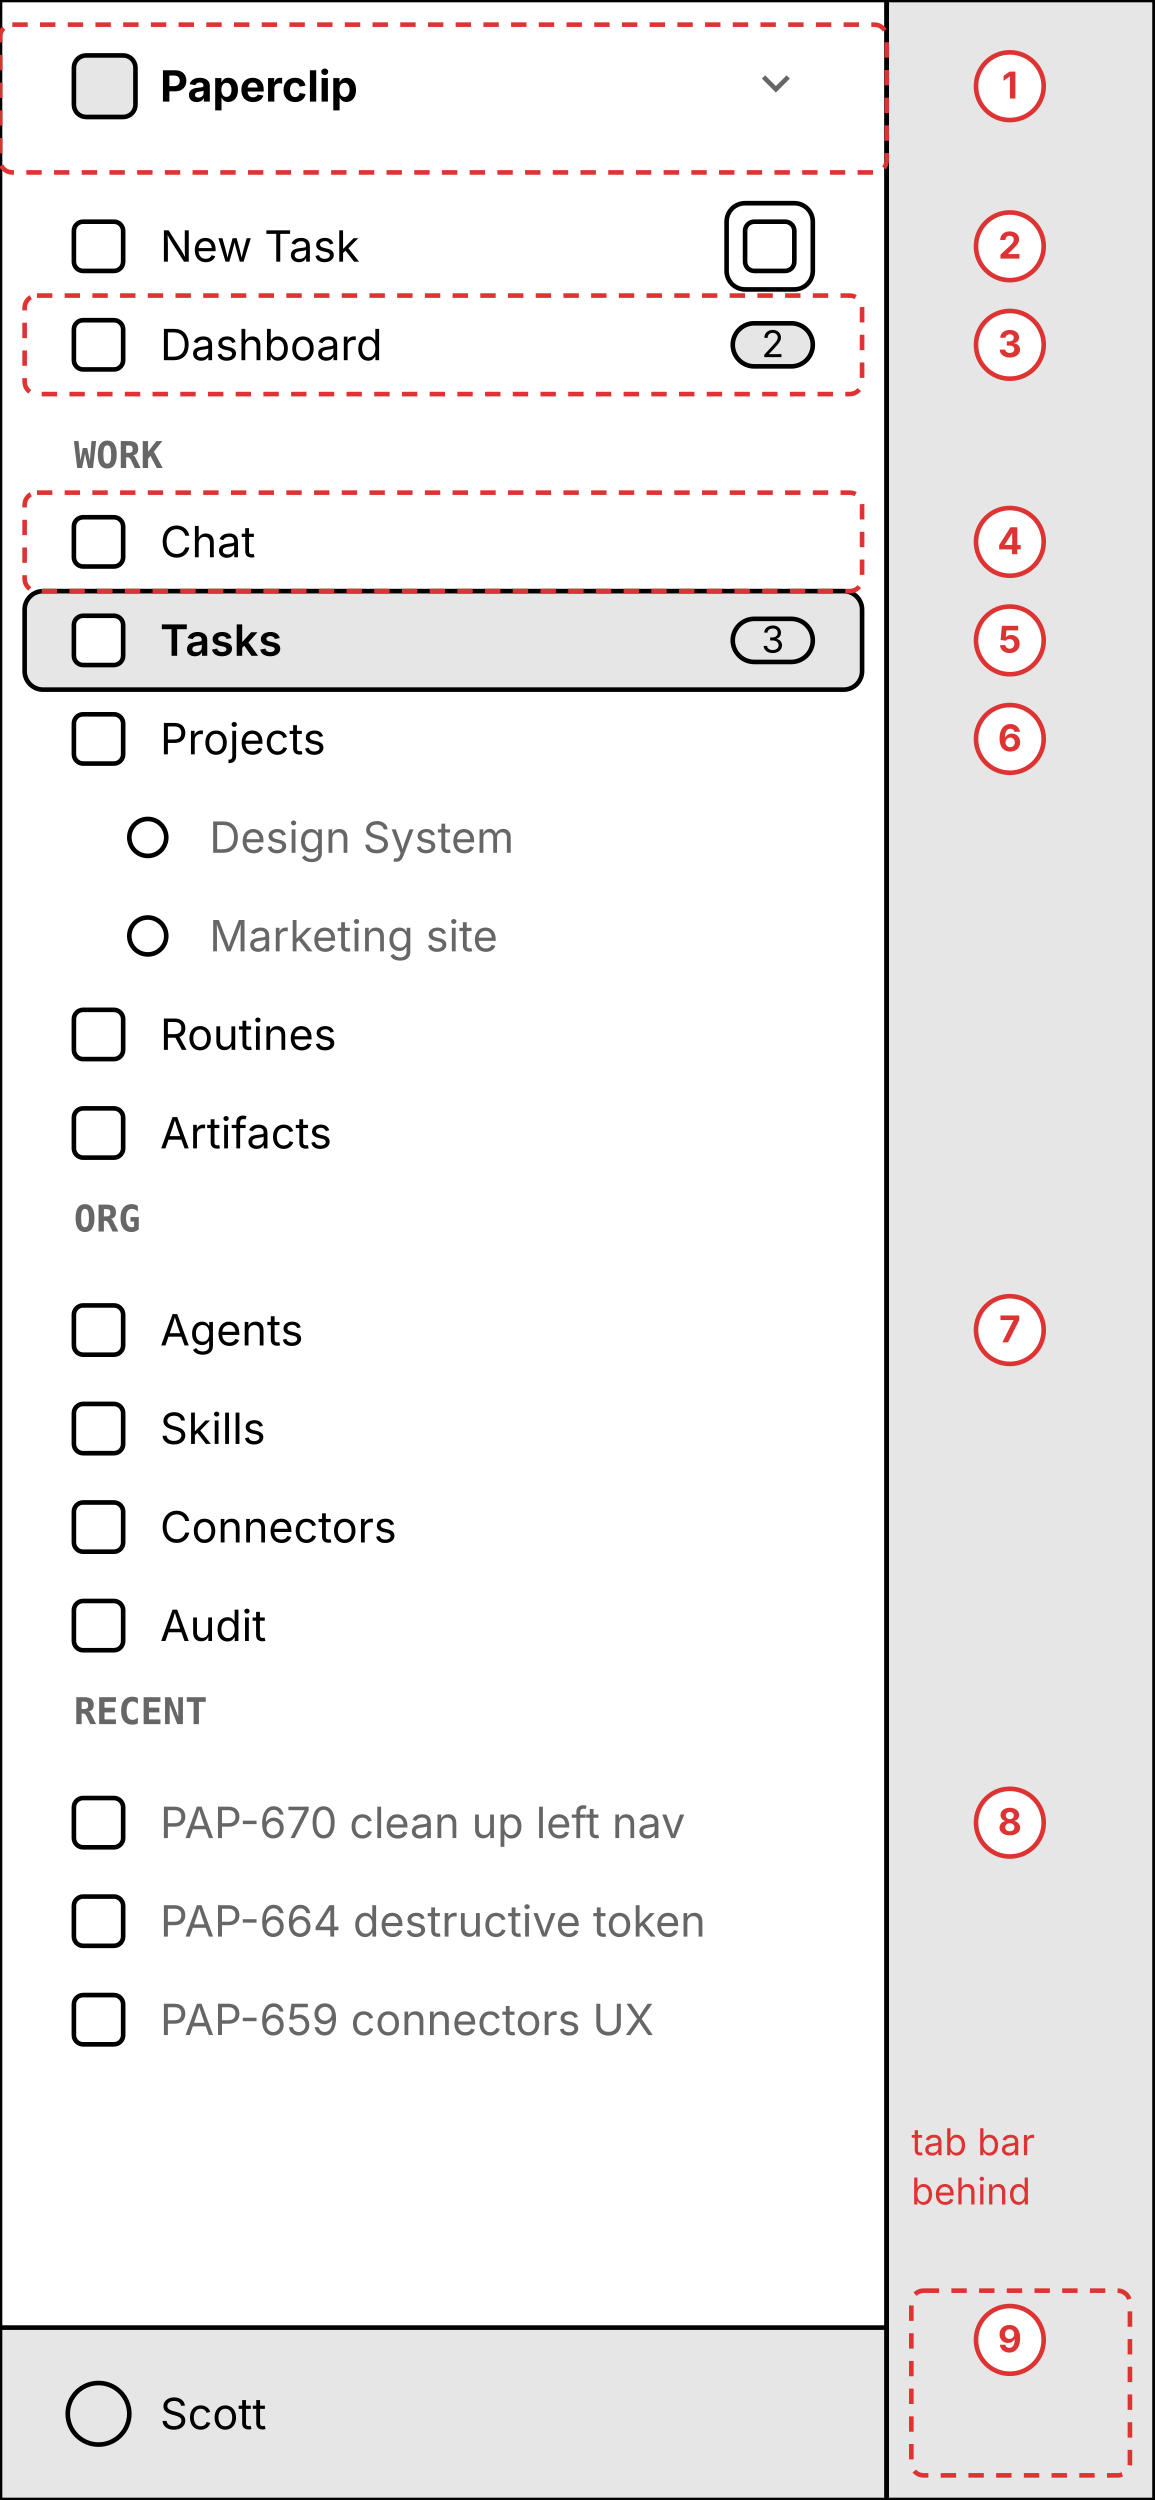
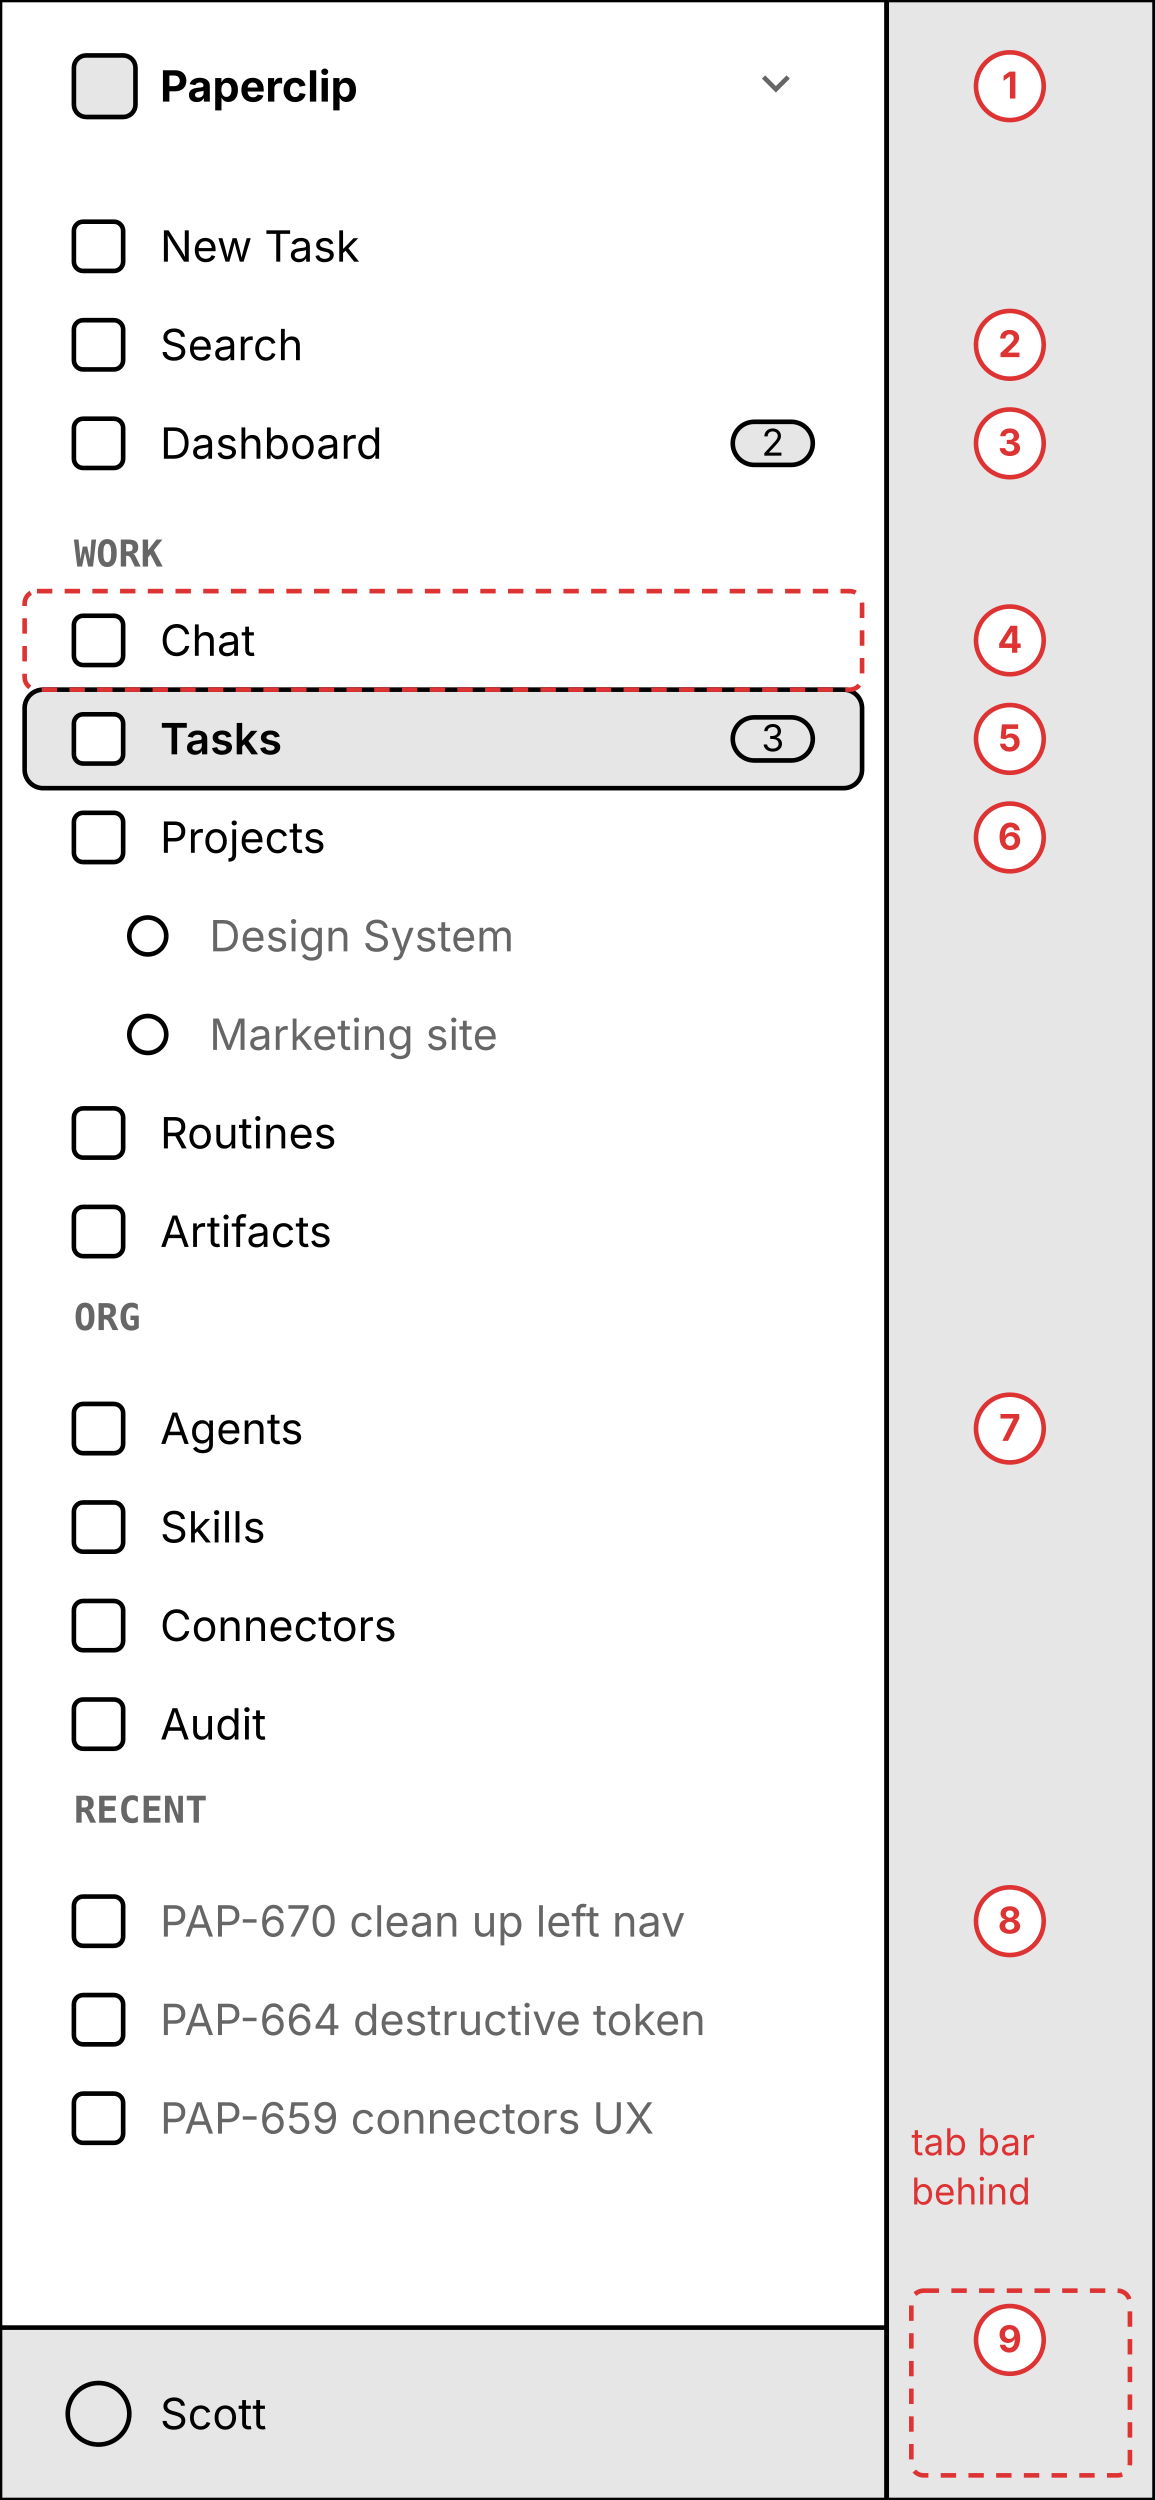
<svg xmlns="http://www.w3.org/2000/svg" width="375" height="812" viewBox="0 0 375 812" font-family="-apple-system, system-ui, sans-serif" fill="#fff" stroke="#000" stroke-width="1.5">
  <rect x="0" y="0" width="375" height="812" />
  <rect x="0" y="0" width="375" height="812" rx="0" fill="#e6e6e6" stroke="#000" stroke-width="1.5" />
  <rect x="0" y="0" width="288" height="812" rx="0" fill="#fff" stroke="#000" stroke-width="1.5" />
  <rect x="24" y="18" width="20" height="20" rx="4" fill="#e6e6e6" stroke="#000" stroke-width="1.5" />
  <text x="52" y="33" font-size="14" text-anchor="start" stroke="none" fill="#000" font-weight="bold">Paperclip</text>
  <path d="M248,25 l4,4 l4,-4" fill="none" stroke="#666" stroke-width="1.5" />
  <rect x="24" y="72" width="16" height="16" rx="3" fill="#fff" stroke="#000" stroke-width="1.5" />
  <text x="52" y="85" font-size="14" text-anchor="start" stroke="none" fill="#000">New Task</text>
-   <rect x="236" y="66" width="28" height="28" rx="6" fill="#fff" stroke="#000" stroke-width="1.5" />
-   <rect x="242" y="72" width="16" height="16" rx="3" fill="#fff" stroke="#000" stroke-width="1.5" />
  <rect x="24" y="104" width="16" height="16" rx="3" fill="#fff" stroke="#000" stroke-width="1.5" />
-   <text x="52" y="117" font-size="14" text-anchor="start" stroke="none" fill="#000">Dashboard</text>
-   <rect x="238" y="105" width="26" height="14" rx="7" fill="#e6e6e6" stroke="#000" stroke-width="1.5" />
-   <text x="251" y="116" font-size="12" text-anchor="middle" stroke="none" fill="#000">2</text>
-   <text x="24" y="152" font-size="12" text-anchor="start" stroke="none" fill="#666" font-weight="600" font-family="ui-monospace, SFMono-Regular, monospace">WORK</text>
-   <rect x="24" y="168" width="16" height="16" rx="3" fill="#fff" stroke="#000" stroke-width="1.5" />
-   <text x="52" y="181" font-size="14" text-anchor="start" stroke="none" fill="#000">Chat</text>
-   <rect x="8" y="192" width="272" height="32" rx="6" fill="#e6e6e6" stroke="#000" stroke-width="1.5" />
+   <text x="52" y="117" font-size="14" text-anchor="start" stroke="none" fill="#000">Search</text>
+   <rect x="24" y="136" width="16" height="16" rx="3" fill="#fff" stroke="#000" stroke-width="1.5" />
+   <text x="52" y="149" font-size="14" text-anchor="start" stroke="none" fill="#000">Dashboard</text>
+   <rect x="238" y="137" width="26" height="14" rx="7" fill="#e6e6e6" stroke="#000" stroke-width="1.5" />
+   <text x="251" y="148" font-size="12" text-anchor="middle" stroke="none" fill="#000">2</text>
+   <text x="24" y="184" font-size="12" text-anchor="start" stroke="none" fill="#666" font-weight="600" font-family="ui-monospace, SFMono-Regular, monospace">WORK</text>
  <rect x="24" y="200" width="16" height="16" rx="3" fill="#fff" stroke="#000" stroke-width="1.5" />
-   <text x="52" y="213" font-size="14" text-anchor="start" stroke="none" fill="#000" font-weight="600">Tasks</text>
-   <rect x="238" y="201" width="26" height="14" rx="7" fill="#e6e6e6" stroke="#000" stroke-width="1.5" />
-   <text x="251" y="212" font-size="12" text-anchor="middle" stroke="none" fill="#000">3</text>
+   <text x="52" y="213" font-size="14" text-anchor="start" stroke="none" fill="#000">Chat</text>
+   <rect x="8" y="224" width="272" height="32" rx="6" fill="#e6e6e6" stroke="#000" stroke-width="1.5" />
  <rect x="24" y="232" width="16" height="16" rx="3" fill="#fff" stroke="#000" stroke-width="1.5" />
-   <text x="52" y="245" font-size="14" text-anchor="start" stroke="none" fill="#000">Projects</text>
-   <circle cx="48" cy="272" r="6" fill="#fff" stroke="#000" stroke-width="1.5" />
-   <text x="68" y="277" font-size="14" text-anchor="start" stroke="none" fill="#666">Design System</text>
+   <text x="52" y="245" font-size="14" text-anchor="start" stroke="none" fill="#000" font-weight="600">Tasks</text>
+   <rect x="238" y="233" width="26" height="14" rx="7" fill="#e6e6e6" stroke="#000" stroke-width="1.5" />
+   <text x="251" y="244" font-size="12" text-anchor="middle" stroke="none" fill="#000">3</text>
+   <rect x="24" y="264" width="16" height="16" rx="3" fill="#fff" stroke="#000" stroke-width="1.5" />
+   <text x="52" y="277" font-size="14" text-anchor="start" stroke="none" fill="#000">Projects</text>
  <circle cx="48" cy="304" r="6" fill="#fff" stroke="#000" stroke-width="1.5" />
-   <text x="68" y="309" font-size="14" text-anchor="start" stroke="none" fill="#666">Marketing site</text>
-   <rect x="24" y="328" width="16" height="16" rx="3" fill="#fff" stroke="#000" stroke-width="1.5" />
-   <text x="52" y="341" font-size="14" text-anchor="start" stroke="none" fill="#000">Routines</text>
+   <text x="68" y="309" font-size="14" text-anchor="start" stroke="none" fill="#666">Design System</text>
+   <circle cx="48" cy="336" r="6" fill="#fff" stroke="#000" stroke-width="1.5" />
+   <text x="68" y="341" font-size="14" text-anchor="start" stroke="none" fill="#666">Marketing site</text>
  <rect x="24" y="360" width="16" height="16" rx="3" fill="#fff" stroke="#000" stroke-width="1.5" />
-   <text x="52" y="373" font-size="14" text-anchor="start" stroke="none" fill="#000">Artifacts</text>
-   <text x="24" y="400" font-size="12" text-anchor="start" stroke="none" fill="#666" font-weight="600" font-family="ui-monospace, SFMono-Regular, monospace">ORG</text>
-   <rect x="24" y="424" width="16" height="16" rx="3" fill="#fff" stroke="#000" stroke-width="1.5" />
-   <text x="52" y="437" font-size="14" text-anchor="start" stroke="none" fill="#000">Agents</text>
+   <text x="52" y="373" font-size="14" text-anchor="start" stroke="none" fill="#000">Routines</text>
+   <rect x="24" y="392" width="16" height="16" rx="3" fill="#fff" stroke="#000" stroke-width="1.5" />
+   <text x="52" y="405" font-size="14" text-anchor="start" stroke="none" fill="#000">Artifacts</text>
+   <text x="24" y="432" font-size="12" text-anchor="start" stroke="none" fill="#666" font-weight="600" font-family="ui-monospace, SFMono-Regular, monospace">ORG</text>
  <rect x="24" y="456" width="16" height="16" rx="3" fill="#fff" stroke="#000" stroke-width="1.5" />
-   <text x="52" y="469" font-size="14" text-anchor="start" stroke="none" fill="#000">Skills</text>
+   <text x="52" y="469" font-size="14" text-anchor="start" stroke="none" fill="#000">Agents</text>
  <rect x="24" y="488" width="16" height="16" rx="3" fill="#fff" stroke="#000" stroke-width="1.5" />
-   <text x="52" y="501" font-size="14" text-anchor="start" stroke="none" fill="#000">Connectors</text>
+   <text x="52" y="501" font-size="14" text-anchor="start" stroke="none" fill="#000">Skills</text>
  <rect x="24" y="520" width="16" height="16" rx="3" fill="#fff" stroke="#000" stroke-width="1.5" />
-   <text x="52" y="533" font-size="14" text-anchor="start" stroke="none" fill="#000">Audit</text>
-   <text x="24" y="560" font-size="12" text-anchor="start" stroke="none" fill="#666" font-weight="600" font-family="ui-monospace, SFMono-Regular, monospace">RECENT</text>
-   <rect x="24" y="584" width="16" height="16" rx="3" fill="#fff" stroke="#000" stroke-width="1.5" />
-   <text x="52" y="597" font-size="14" text-anchor="start" stroke="none" fill="#666">PAP-670 clean up left nav</text>
+   <text x="52" y="533" font-size="14" text-anchor="start" stroke="none" fill="#000">Connectors</text>
+   <rect x="24" y="552" width="16" height="16" rx="3" fill="#fff" stroke="#000" stroke-width="1.5" />
+   <text x="52" y="565" font-size="14" text-anchor="start" stroke="none" fill="#000">Audit</text>
+   <text x="24" y="592" font-size="12" text-anchor="start" stroke="none" fill="#666" font-weight="600" font-family="ui-monospace, SFMono-Regular, monospace">RECENT</text>
  <rect x="24" y="616" width="16" height="16" rx="3" fill="#fff" stroke="#000" stroke-width="1.5" />
-   <text x="52" y="629" font-size="14" text-anchor="start" stroke="none" fill="#666">PAP-664 destructive token</text>
+   <text x="52" y="629" font-size="14" text-anchor="start" stroke="none" fill="#666">PAP-670 clean up left nav</text>
  <rect x="24" y="648" width="16" height="16" rx="3" fill="#fff" stroke="#000" stroke-width="1.5" />
-   <text x="52" y="661" font-size="14" text-anchor="start" stroke="none" fill="#666">PAP-659 connectors UX</text>
+   <text x="52" y="661" font-size="14" text-anchor="start" stroke="none" fill="#666">PAP-664 destructive token</text>
+   <rect x="24" y="680" width="16" height="16" rx="3" fill="#fff" stroke="#000" stroke-width="1.5" />
+   <text x="52" y="693" font-size="14" text-anchor="start" stroke="none" fill="#666">PAP-659 connectors UX</text>
  <rect x="0" y="756" width="288" height="56" rx="0" fill="#e6e6e6" stroke="#000" stroke-width="1.5" />
  <circle cx="32" cy="784" r="10" fill="#e6e6e6" stroke="#000" stroke-width="1.5" />
  <text x="52" y="789" font-size="14" text-anchor="start" stroke="none" fill="#000">Scott</text>
  <line x1="288" y1="0" x2="288" y2="812" stroke="#000" stroke-width="1.5" />
-   <rect x="0" y="8" width="288" height="48" rx="4" fill="none" stroke="#d33" stroke-width="1.5" stroke-dasharray="5 4" />
-   <rect x="8" y="96" width="272" height="32" rx="4" fill="none" stroke="#d33" stroke-width="1.5" stroke-dasharray="5 4" />
-   <rect x="8" y="160" width="272" height="32" rx="4" fill="none" stroke="#d33" stroke-width="1.5" stroke-dasharray="5 4" />
+   <rect x="8" y="192" width="272" height="32" rx="4" fill="none" stroke="#d33" stroke-width="1.5" stroke-dasharray="5 4" />
  <rect x="296" y="744" width="71" height="60" rx="4" fill="none" stroke="#d33" stroke-width="1.5" stroke-dasharray="5 4" />
  <circle cx="328" cy="28" r="11" fill="#fff" stroke="#d33" stroke-width="1.5" />
  <text x="328" y="32" font-size="12" text-anchor="middle" stroke="none" fill="#d33" font-weight="bold">1</text>
-   <circle cx="328" cy="80" r="11" fill="#fff" stroke="#d33" stroke-width="1.5" />
-   <text x="328" y="84" font-size="12" text-anchor="middle" stroke="none" fill="#d33" font-weight="bold">2</text>
  <circle cx="328" cy="112" r="11" fill="#fff" stroke="#d33" stroke-width="1.5" />
-   <text x="328" y="116" font-size="12" text-anchor="middle" stroke="none" fill="#d33" font-weight="bold">3</text>
-   <circle cx="328" cy="176" r="11" fill="#fff" stroke="#d33" stroke-width="1.5" />
-   <text x="328" y="180" font-size="12" text-anchor="middle" stroke="none" fill="#d33" font-weight="bold">4</text>
+   <text x="328" y="116" font-size="12" text-anchor="middle" stroke="none" fill="#d33" font-weight="bold">2</text>
+   <circle cx="328" cy="144" r="11" fill="#fff" stroke="#d33" stroke-width="1.5" />
+   <text x="328" y="148" font-size="12" text-anchor="middle" stroke="none" fill="#d33" font-weight="bold">3</text>
  <circle cx="328" cy="208" r="11" fill="#fff" stroke="#d33" stroke-width="1.5" />
-   <text x="328" y="212" font-size="12" text-anchor="middle" stroke="none" fill="#d33" font-weight="bold">5</text>
+   <text x="328" y="212" font-size="12" text-anchor="middle" stroke="none" fill="#d33" font-weight="bold">4</text>
  <circle cx="328" cy="240" r="11" fill="#fff" stroke="#d33" stroke-width="1.5" />
-   <text x="328" y="244" font-size="12" text-anchor="middle" stroke="none" fill="#d33" font-weight="bold">6</text>
-   <circle cx="328" cy="432" r="11" fill="#fff" stroke="#d33" stroke-width="1.5" />
-   <text x="328" y="436" font-size="12" text-anchor="middle" stroke="none" fill="#d33" font-weight="bold">7</text>
-   <circle cx="328" cy="592" r="11" fill="#fff" stroke="#d33" stroke-width="1.5" />
-   <text x="328" y="596" font-size="12" text-anchor="middle" stroke="none" fill="#d33" font-weight="bold">8</text>
+   <text x="328" y="244" font-size="12" text-anchor="middle" stroke="none" fill="#d33" font-weight="bold">5</text>
+   <circle cx="328" cy="272" r="11" fill="#fff" stroke="#d33" stroke-width="1.5" />
+   <text x="328" y="276" font-size="12" text-anchor="middle" stroke="none" fill="#d33" font-weight="bold">6</text>
+   <circle cx="328" cy="464" r="11" fill="#fff" stroke="#d33" stroke-width="1.5" />
+   <text x="328" y="468" font-size="12" text-anchor="middle" stroke="none" fill="#d33" font-weight="bold">7</text>
+   <circle cx="328" cy="624" r="11" fill="#fff" stroke="#d33" stroke-width="1.5" />
+   <text x="328" y="628" font-size="12" text-anchor="middle" stroke="none" fill="#d33" font-weight="bold">8</text>
  <circle cx="328" cy="760" r="11" fill="#fff" stroke="#d33" stroke-width="1.5" />
  <text x="328" y="764" font-size="12" text-anchor="middle" stroke="none" fill="#d33" font-weight="bold">9</text>
  <text x="296" y="700" font-size="12" text-anchor="start" stroke="none" fill="#d33">tab bar</text>
  <text x="296" y="716" font-size="12" text-anchor="start" stroke="none" fill="#d33">behind</text>
</svg>
